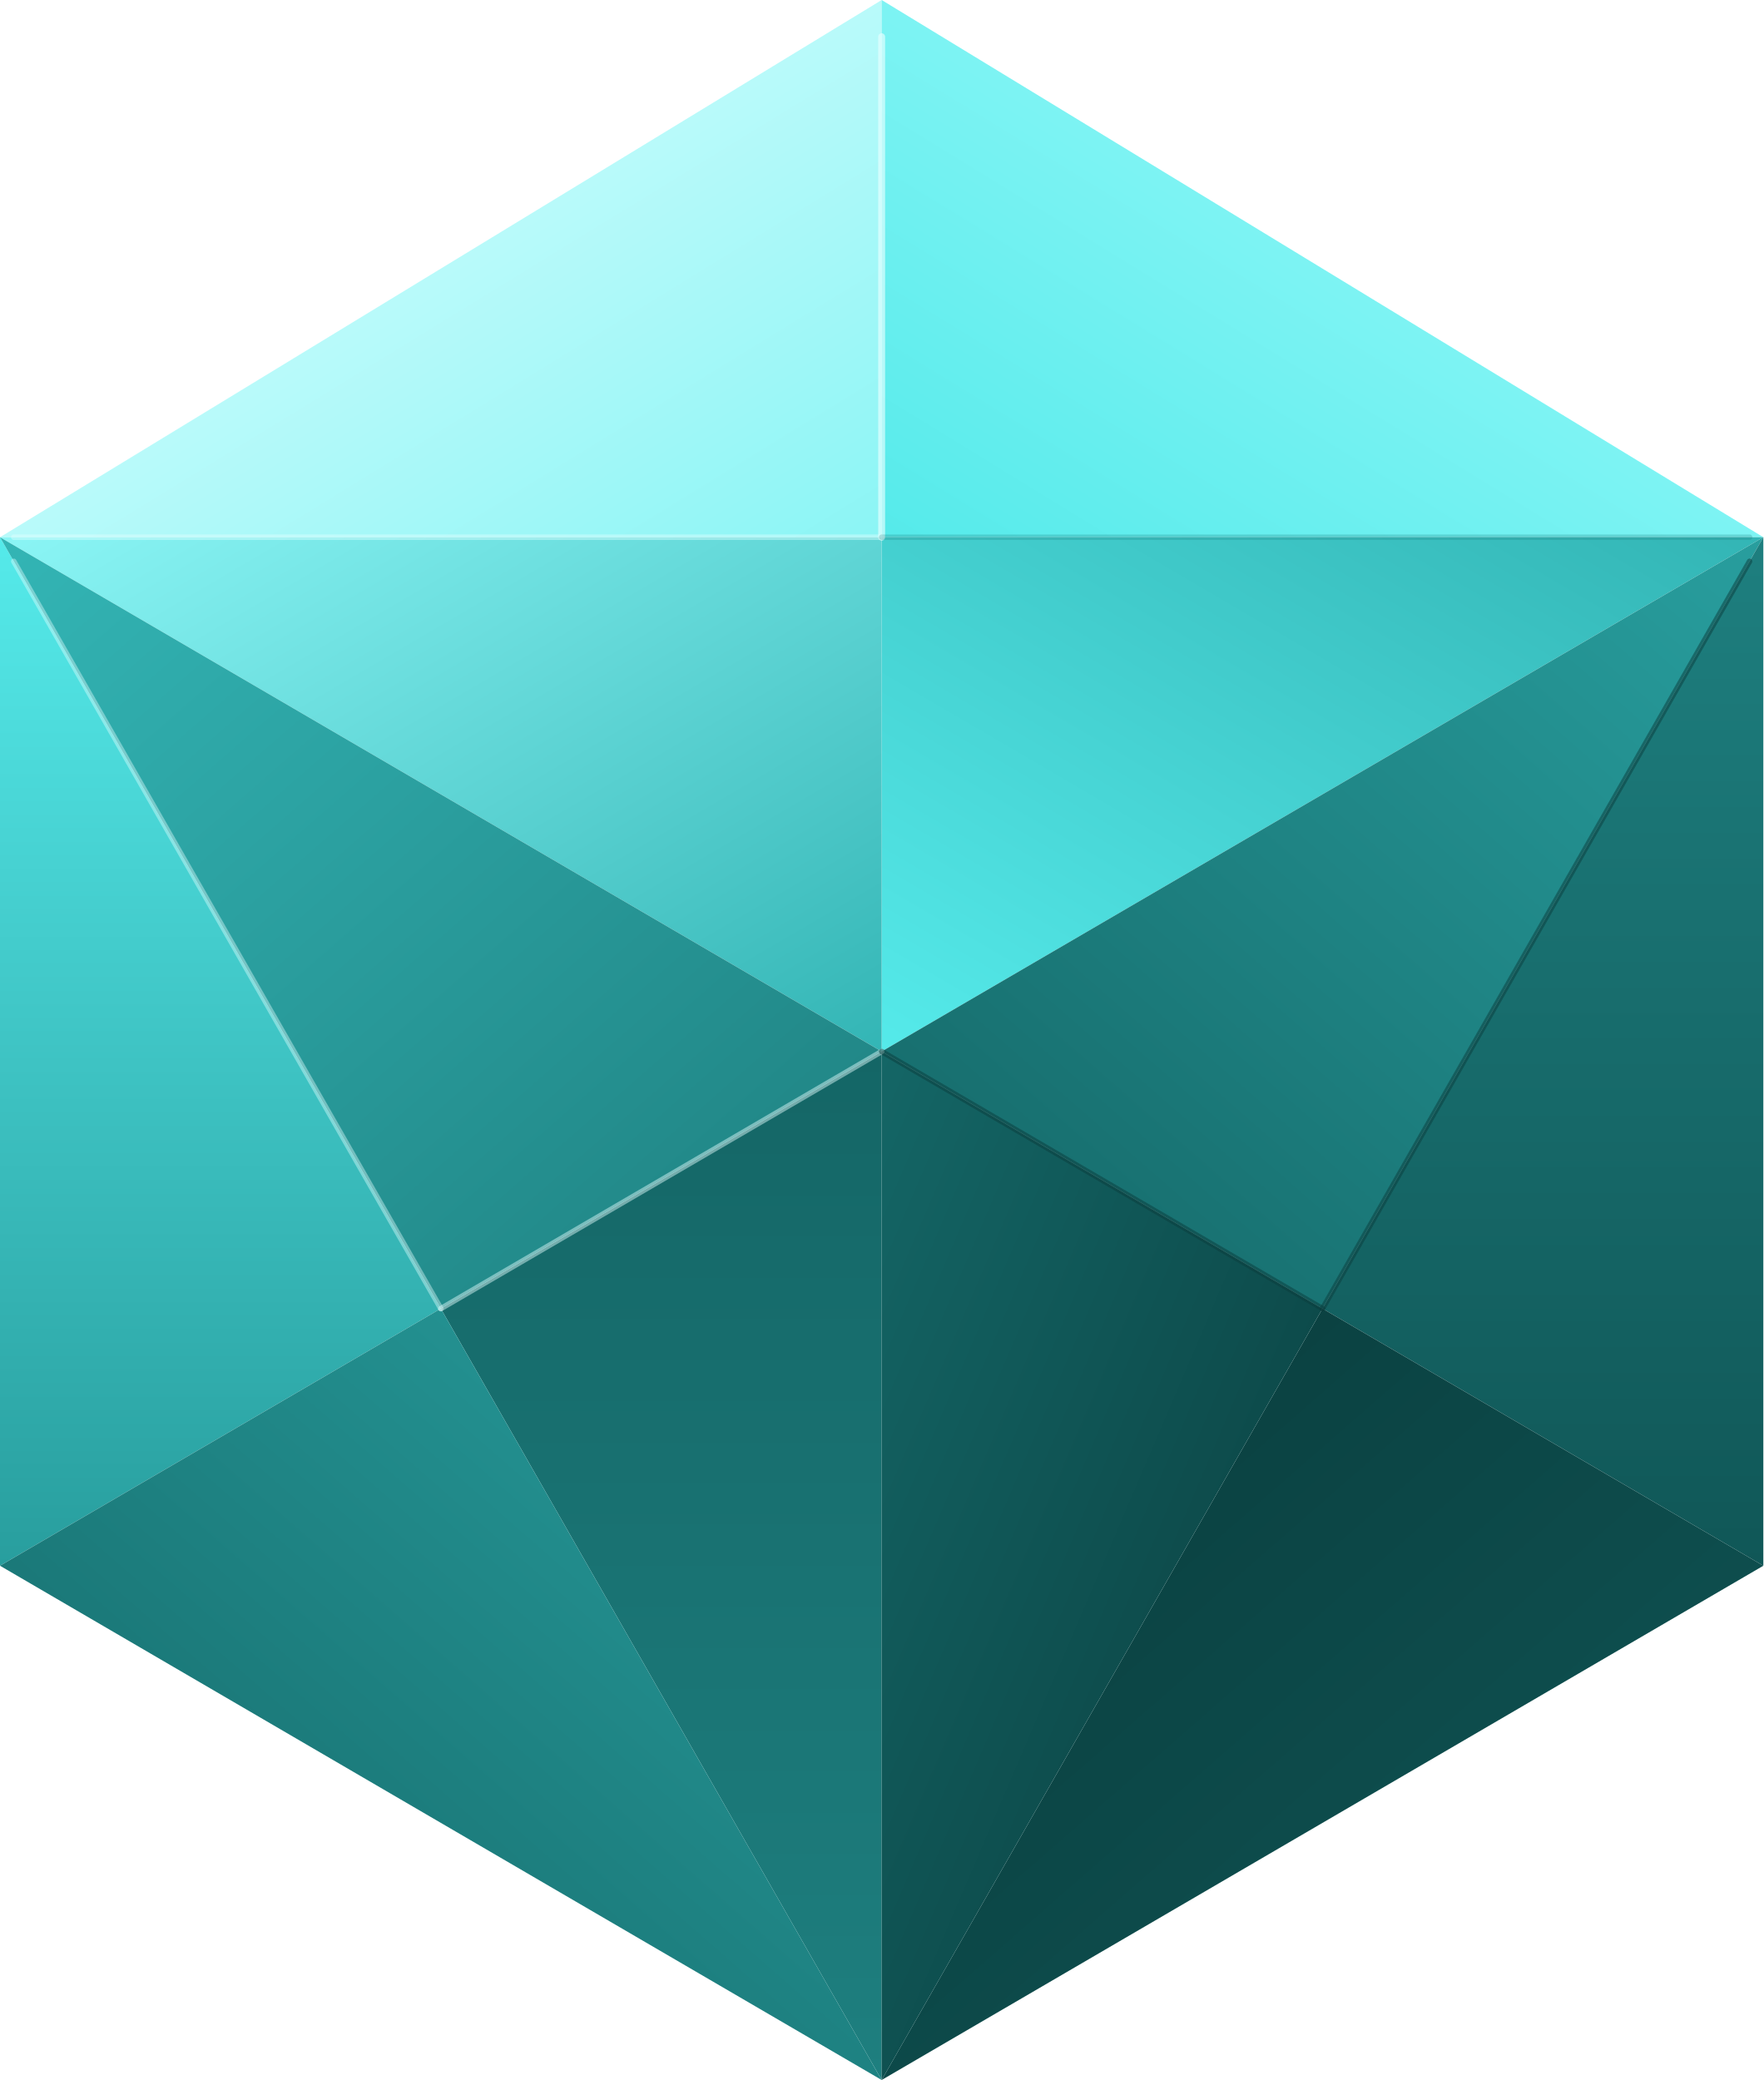
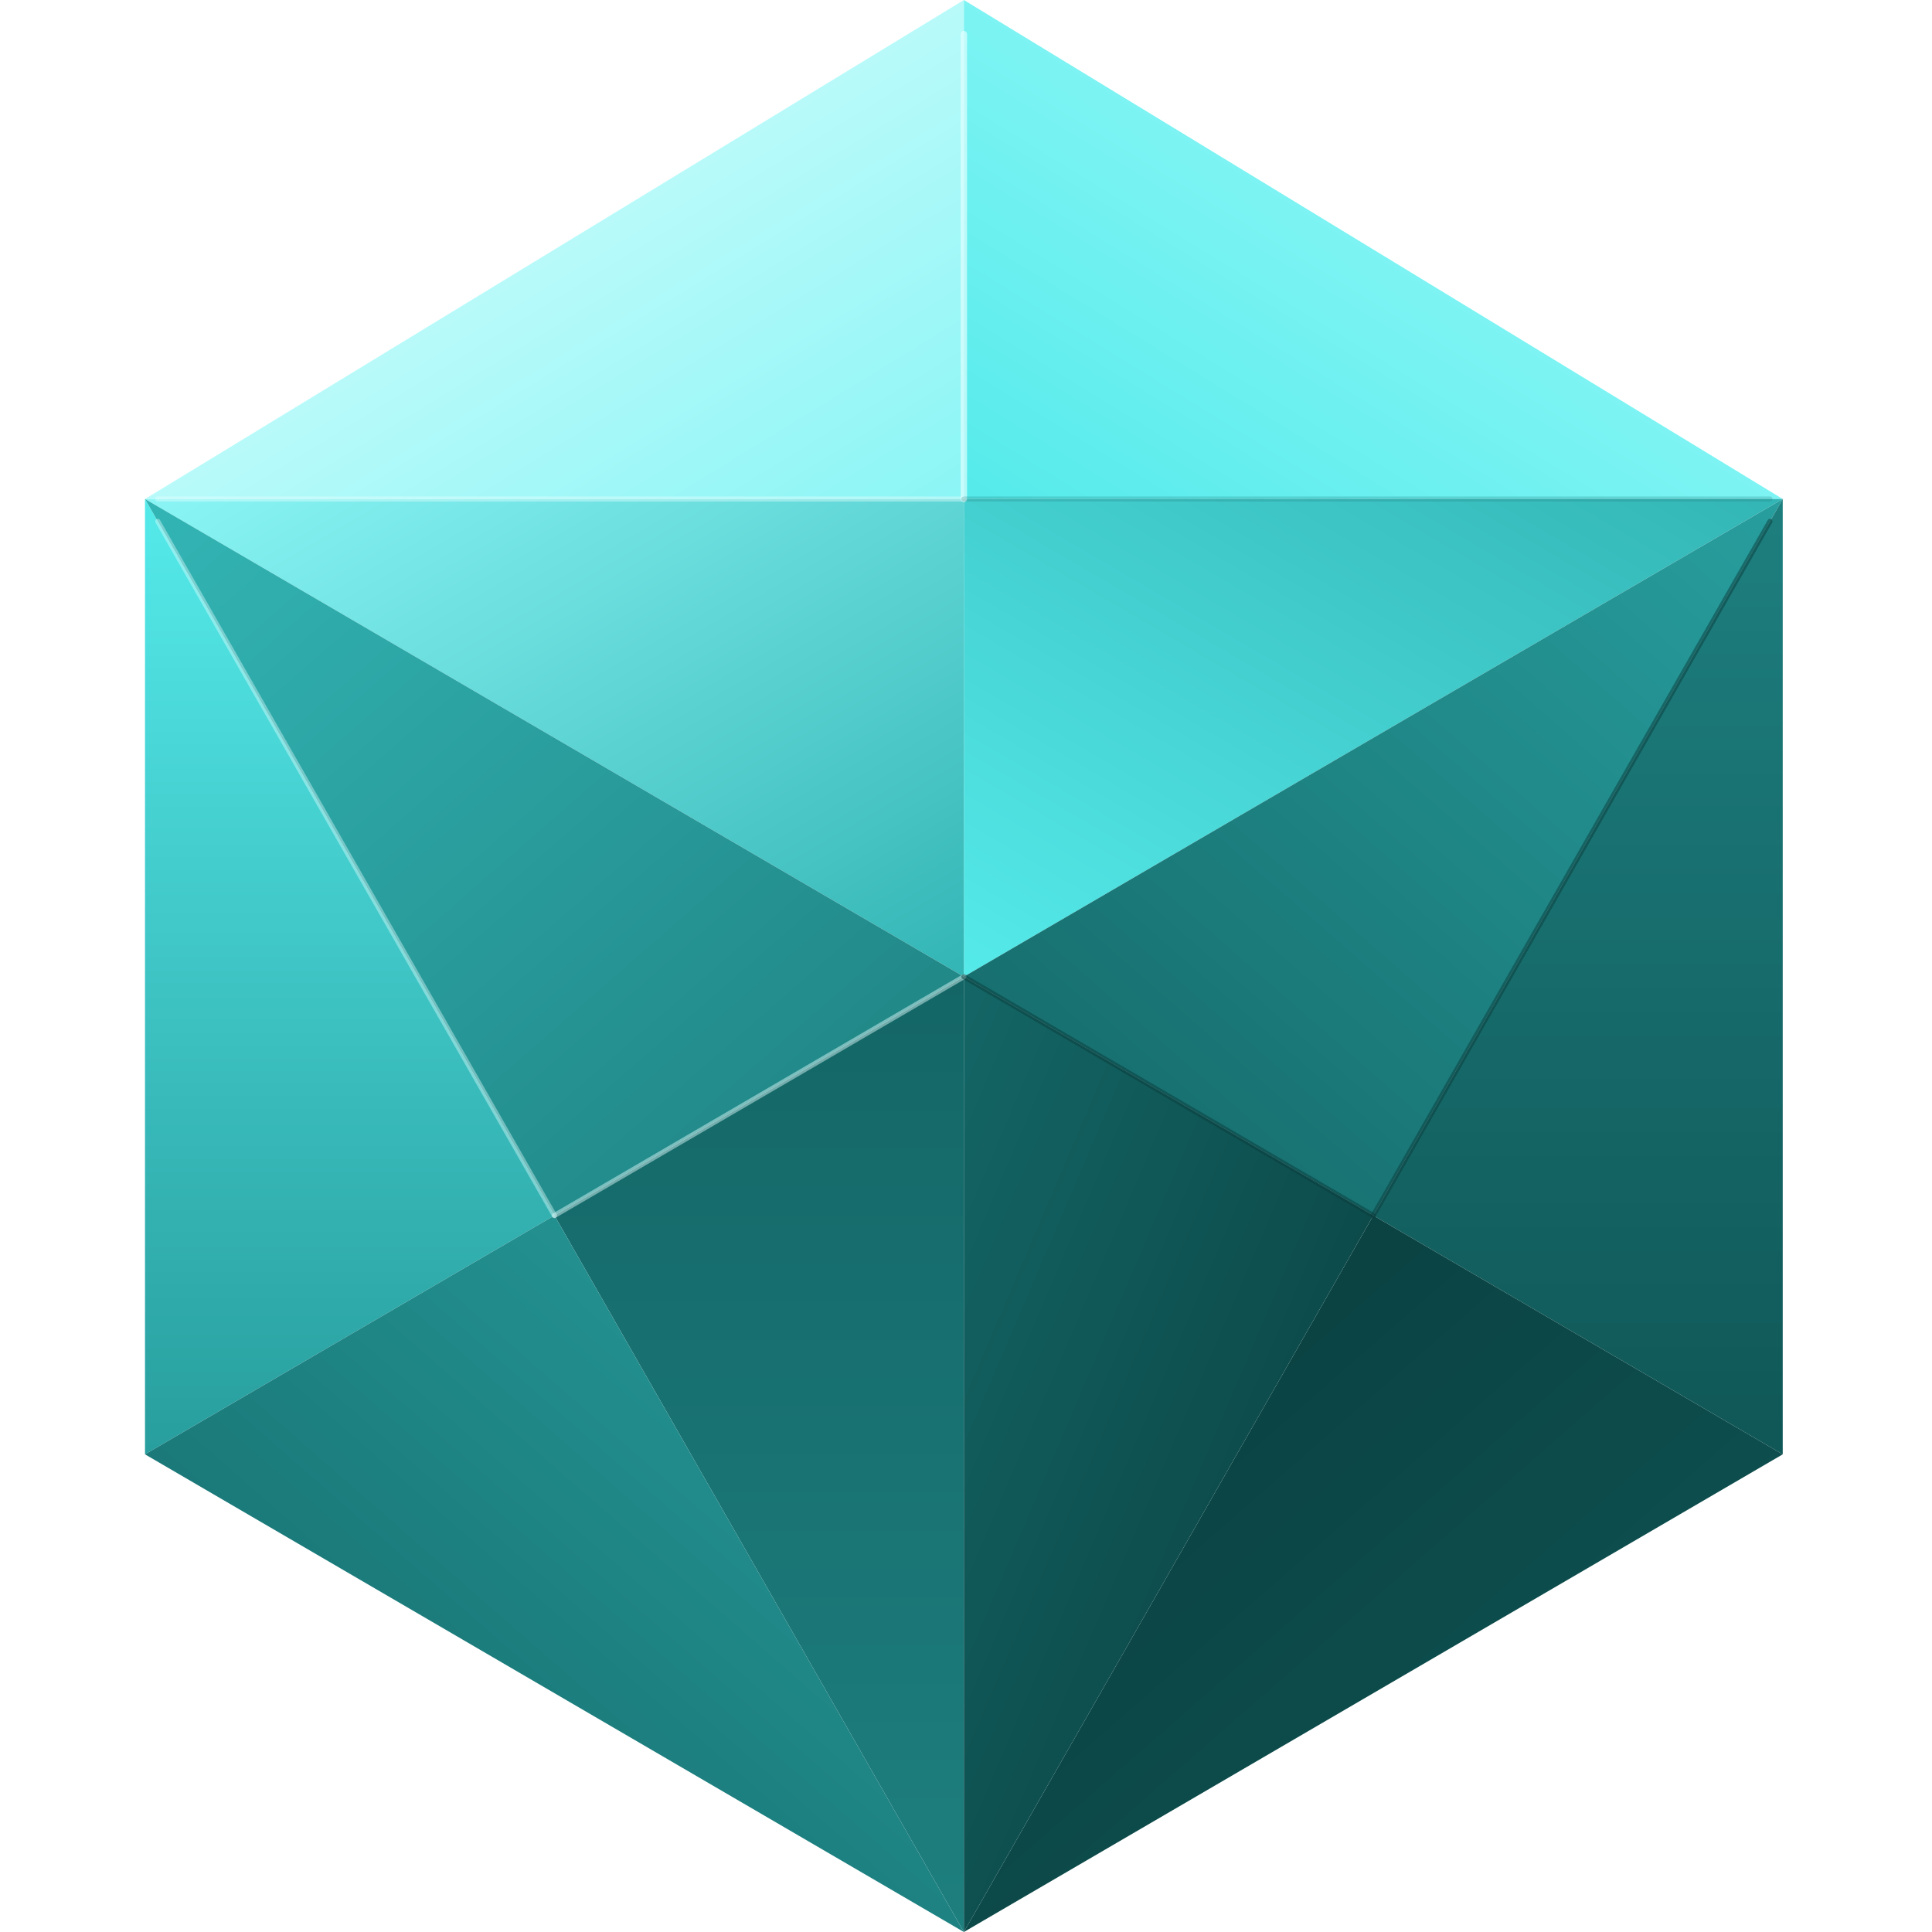
- <svg xmlns="http://www.w3.org/2000/svg" viewBox="58 21 384 453" width="100%" height="100%">
+ <svg xmlns="http://www.w3.org/2000/svg" viewBox="24 21 453 453" width="100%" height="100%">
  <defs>
    <linearGradient id="top1" x1="0%" y1="0%" x2="100%" y2="100%">
      <stop offset="0%" stop-color="#E6FFFF" />
      <stop offset="100%" stop-color="#8BF5F5" />
    </linearGradient>
    <linearGradient id="top2" x1="100%" y1="0%" x2="0%" y2="100%">
      <stop offset="0%" stop-color="#A5FDFD" />
      <stop offset="100%" stop-color="#55EAEA" />
    </linearGradient>
    <linearGradient id="top3" x1="0%" y1="100%" x2="100%" y2="0%">
      <stop offset="0%" stop-color="#55EAEA" />
      <stop offset="100%" stop-color="#33B5B5" />
    </linearGradient>
    <linearGradient id="top4" x1="0%" y1="0%" x2="100%" y2="100%">
      <stop offset="0%" stop-color="#8BF5F5" />
      <stop offset="100%" stop-color="#33B5B5" />
    </linearGradient>
    <linearGradient id="left1" x1="0%" y1="0%" x2="0%" y2="100%">
      <stop offset="0%" stop-color="#55EAEA" />
      <stop offset="100%" stop-color="#289E9E" />
    </linearGradient>
    <linearGradient id="left2" x1="0%" y1="0%" x2="100%" y2="100%">
      <stop offset="0%" stop-color="#33B5B5" />
      <stop offset="100%" stop-color="#1E7F7F" />
    </linearGradient>
    <linearGradient id="left3" x1="0%" y1="100%" x2="0%" y2="0%">
      <stop offset="0%" stop-color="#1E7F7F" />
      <stop offset="100%" stop-color="#146666" />
    </linearGradient>
    <linearGradient id="left4" x1="100%" y1="0%" x2="0%" y2="100%">
      <stop offset="0%" stop-color="#289E9E" />
      <stop offset="100%" stop-color="#146666" />
    </linearGradient>
    <linearGradient id="right1" x1="100%" y1="0%" x2="0%" y2="100%">
      <stop offset="0%" stop-color="#289E9E" />
      <stop offset="100%" stop-color="#146666" />
    </linearGradient>
    <linearGradient id="right2" x1="0%" y1="0%" x2="0%" y2="100%">
      <stop offset="0%" stop-color="#1E7F7F" />
      <stop offset="100%" stop-color="#105757" />
    </linearGradient>
    <linearGradient id="right3" x1="100%" y1="100%" x2="0%" y2="0%">
      <stop offset="0%" stop-color="#105757" />
      <stop offset="100%" stop-color="#093B3B" />
    </linearGradient>
    <linearGradient id="right4" x1="0%" y1="0%" x2="100%" y2="100%">
      <stop offset="0%" stop-color="#146666" />
      <stop offset="100%" stop-color="#093B3B" />
    </linearGradient>
  </defs>
  <g>
    <polygon points="250,21 58,138 250,138" fill="url(#top1)" />
    <polygon points="250,21 442,138 250,138" fill="url(#top2)" />
    <polygon points="442,138 250,250 250,138" fill="url(#top3)" />
    <polygon points="58,138 250,250 250,138" fill="url(#top4)" />
    <polygon points="58,138 154,306 58,362" fill="url(#left1)" />
    <polygon points="58,138 250,250 154,306" fill="url(#left2)" />
    <polygon points="250,250 250,474 154,306" fill="url(#left3)" />
    <polygon points="58,362 250,474 154,306" fill="url(#left4)" />
    <polygon points="250,250 442,138 346,306" fill="url(#right1)" />
    <polygon points="442,138 442,362 346,306" fill="url(#right2)" />
    <polygon points="442,362 250,474 346,306" fill="url(#right3)" />
    <polygon points="250,250 250,474 346,306" fill="url(#right4)" />
    <line x1="250" y1="29" x2="250" y2="138" stroke="#E6FFFF" stroke-width="1.5" stroke-linecap="round" opacity="0.65" />
    <line x1="61" y1="138" x2="250" y2="138" stroke="#E6FFFF" stroke-width="1.2" stroke-linecap="round" opacity="0.4" />
    <line x1="61" y1="143.25" x2="154" y2="306" stroke="#E6FFFF" stroke-width="1.2" stroke-linecap="round" opacity="0.4" />
    <line x1="250" y1="250" x2="154" y2="306" stroke="#E6FFFF" stroke-width="1.2" stroke-linecap="round" opacity="0.45" />
    <line x1="439" y1="143.25" x2="346" y2="306" stroke="#093B3B" stroke-width="1.2" stroke-linecap="round" opacity="0.5" />
    <line x1="250" y1="250" x2="346" y2="306" stroke="#093B3B" stroke-width="1.2" stroke-linecap="round" opacity="0.5" />
    <line x1="439" y1="138" x2="250" y2="138" stroke="#1F7C7C" stroke-width="1.2" stroke-linecap="round" opacity="0.25" />
  </g>
</svg>
